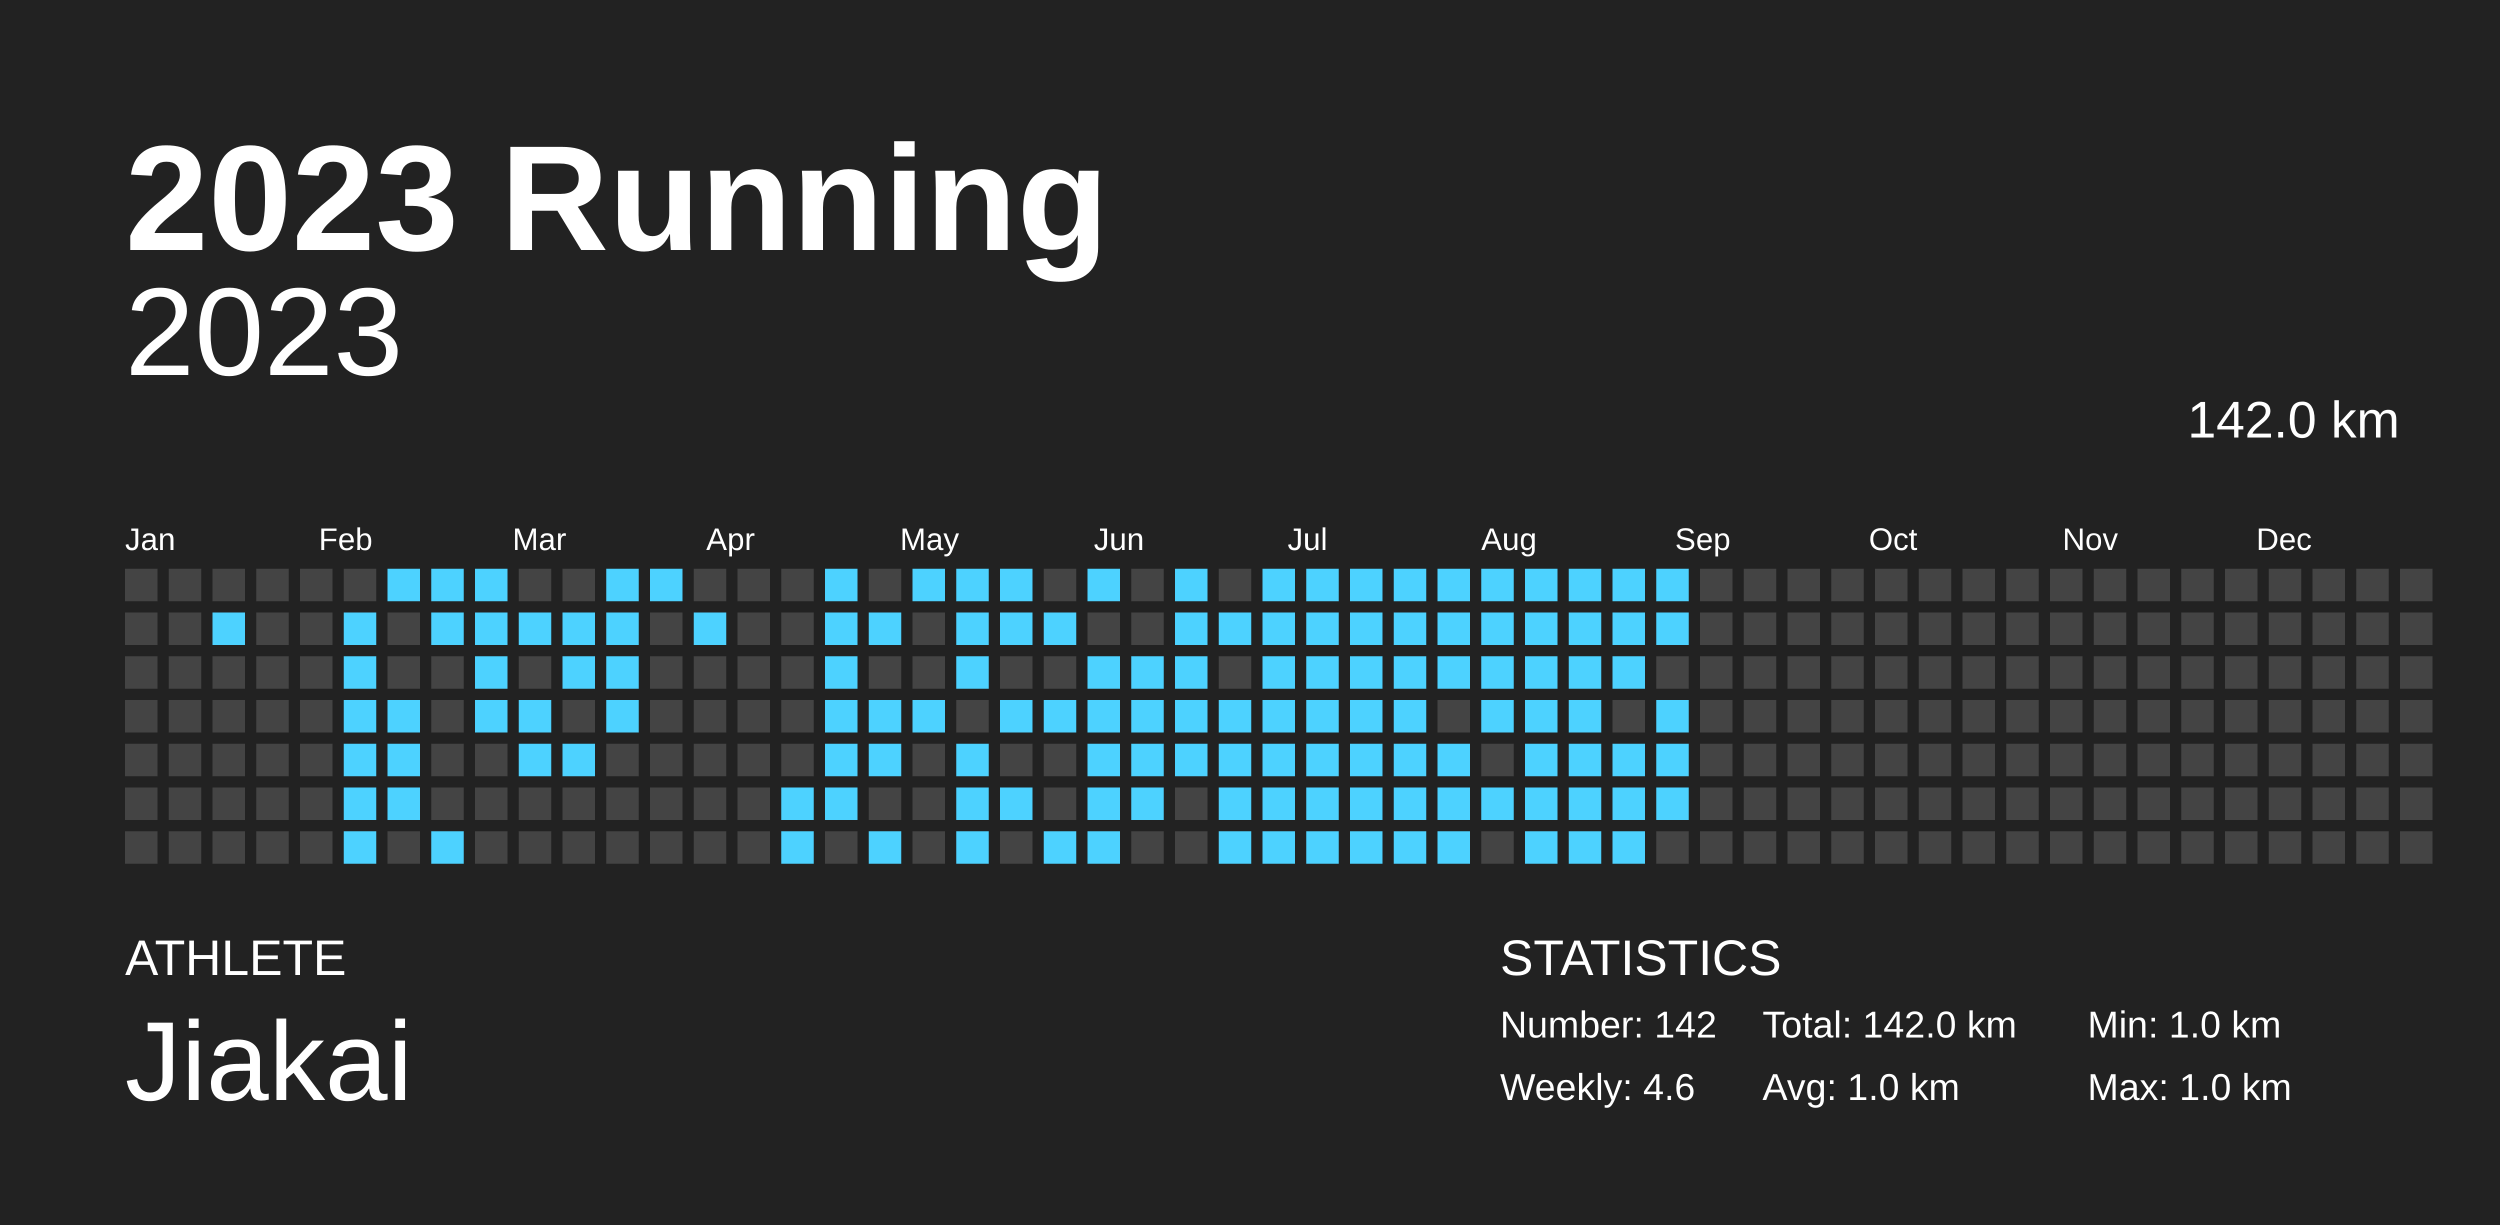
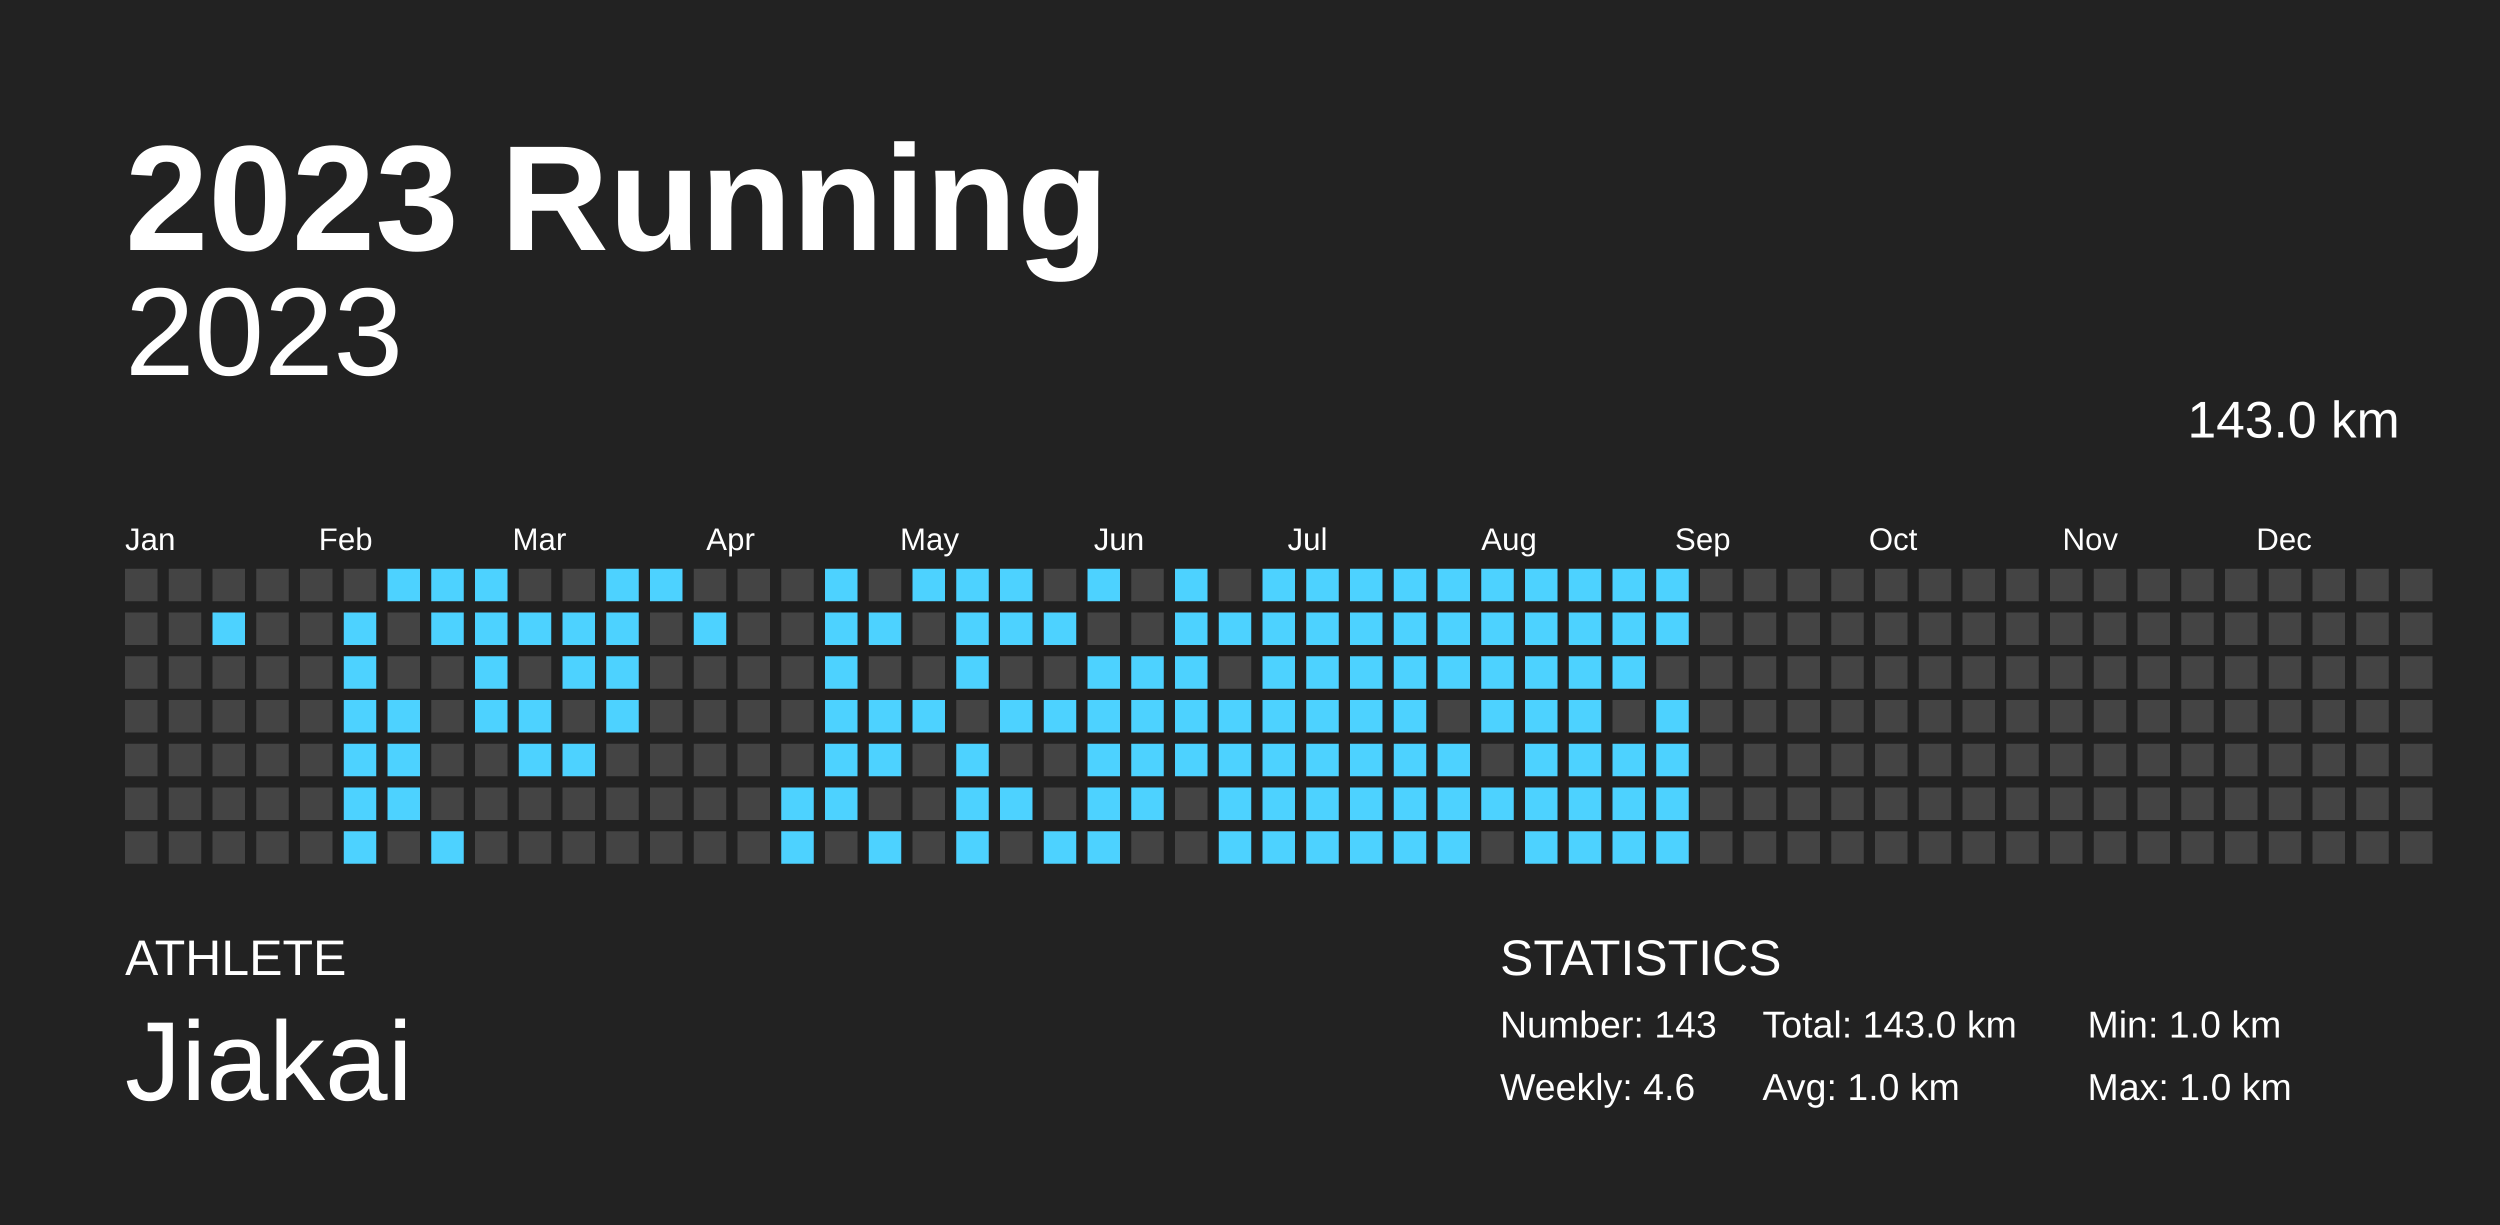
<svg xmlns="http://www.w3.org/2000/svg" baseProfile="full" height="98mm" version="1.1" viewBox="0,0,200,98" width="200mm">
  <defs />
  <rect fill="#222222" height="98" width="200" x="0" y="0" />
  <text fill="#FFFFFF" style="font-size:12px; font-family:Arial; font-weight:bold;" x="10" y="20">2023 Running</text>
  <text fill="#FFFFFF" style="font-size:4px; font-family:Arial" x="10" y="78">ATHLETE</text>
  <text fill="#FFFFFF" style="font-size:9px; font-family:Arial" x="10" y="88">Jiakai</text>
  <text fill="#FFFFFF" style="font-size:4px; font-family:Arial" x="120" y="78">STATISTICS</text>
-   <text fill="#FFFFFF" style="font-size:3px; font-family:Arial" x="120" y="83">Number: 142</text>
+   <text fill="#FFFFFF" style="font-size:3px; font-family:Arial" x="120" y="83">Number: 143</text>
  <text fill="#FFFFFF" style="font-size:3px; font-family:Arial" x="120" y="88">Weekly: 4.6</text>
-   <text fill="#FFFFFF" style="font-size:3px; font-family:Arial" x="141" y="83">Total: 142.0 km</text>
+   <text fill="#FFFFFF" style="font-size:3px; font-family:Arial" x="141" y="83">Total: 143.0 km</text>
  <text fill="#FFFFFF" style="font-size:3px; font-family:Arial" x="141" y="88">Avg: 1.0 km</text>
  <text fill="#FFFFFF" style="font-size:3px; font-family:Arial" x="167" y="83">Min: 1.0 km</text>
  <text fill="#FFFFFF" style="font-size:3px; font-family:Arial" x="167" y="88">Max: 1.0 km</text>
  <text alignment-baseline="hanging" fill="#FFFFFF" style="font-size:10.0px; font-family:Arial;" x="10" y="30">2023</text>
-   <text alignment-baseline="hanging" fill="#FFFFFF" style="font-size:4.125px; font-family:Arial;" x="175" y="35">142.0 km</text>
+   <text alignment-baseline="hanging" fill="#FFFFFF" style="font-size:4.125px; font-family:Arial;" x="175" y="35">143.0 km</text>
  <text fill="#FFFFFF" style="font-size:2.5px; font-family:Arial" x="10.0" y="44">Jan</text>
  <text fill="#FFFFFF" style="font-size:2.5px; font-family:Arial" x="25.5" y="44">Feb</text>
  <text fill="#FFFFFF" style="font-size:2.5px; font-family:Arial" x="41.0" y="44">Mar</text>
  <text fill="#FFFFFF" style="font-size:2.5px; font-family:Arial" x="56.5" y="44">Apr</text>
  <text fill="#FFFFFF" style="font-size:2.5px; font-family:Arial" x="72.0" y="44">May</text>
  <text fill="#FFFFFF" style="font-size:2.5px; font-family:Arial" x="87.5" y="44">Jun</text>
  <text fill="#FFFFFF" style="font-size:2.5px; font-family:Arial" x="103.0" y="44">Jul</text>
  <text fill="#FFFFFF" style="font-size:2.5px; font-family:Arial" x="118.5" y="44">Aug</text>
  <text fill="#FFFFFF" style="font-size:2.5px; font-family:Arial" x="134.0" y="44">Sep</text>
  <text fill="#FFFFFF" style="font-size:2.5px; font-family:Arial" x="149.5" y="44">Oct</text>
  <text fill="#FFFFFF" style="font-size:2.5px; font-family:Arial" x="165.0" y="44">Nov</text>
  <text fill="#FFFFFF" style="font-size:2.5px; font-family:Arial" x="180.5" y="44">Dec</text>
  <rect fill="#444444" height="2.6" width="2.6" x="10.0" y="45.5" />
  <rect fill="#444444" height="2.6" width="2.6" x="10.0" y="49.0" />
  <rect fill="#444444" height="2.6" width="2.6" x="10.0" y="52.5" />
  <rect fill="#444444" height="2.6" width="2.6" x="10.0" y="56.0" />
  <rect fill="#444444" height="2.6" width="2.6" x="10.0" y="59.5" />
  <rect fill="#444444" height="2.6" width="2.6" x="10.0" y="63.0" />
  <rect fill="#444444" height="2.6" width="2.6" x="10.0" y="66.5" />
  <rect fill="#444444" height="2.6" width="2.6" x="13.5" y="45.5" />
  <rect fill="#444444" height="2.6" width="2.6" x="13.5" y="49.0" />
  <rect fill="#444444" height="2.6" width="2.6" x="13.5" y="52.5" />
  <rect fill="#444444" height="2.6" width="2.6" x="13.5" y="56.0" />
  <rect fill="#444444" height="2.6" width="2.6" x="13.5" y="59.5" />
  <rect fill="#444444" height="2.6" width="2.6" x="13.5" y="63.0" />
  <rect fill="#444444" height="2.6" width="2.6" x="13.5" y="66.5" />
  <rect fill="#444444" height="2.6" width="2.6" x="17.0" y="45.5" />
  <rect fill="#4dd2ff" height="2.6" width="2.6" x="17.0" y="49.0" />
  <rect fill="#444444" height="2.6" width="2.6" x="17.0" y="52.5" />
  <rect fill="#444444" height="2.6" width="2.6" x="17.0" y="56.0" />
  <rect fill="#444444" height="2.6" width="2.6" x="17.0" y="59.5" />
  <rect fill="#444444" height="2.6" width="2.6" x="17.0" y="63.0" />
  <rect fill="#444444" height="2.6" width="2.6" x="17.0" y="66.5" />
  <rect fill="#444444" height="2.6" width="2.6" x="20.5" y="45.5" />
  <rect fill="#444444" height="2.6" width="2.6" x="20.5" y="49.0" />
  <rect fill="#444444" height="2.6" width="2.6" x="20.5" y="52.5" />
  <rect fill="#444444" height="2.6" width="2.6" x="20.5" y="56.0" />
  <rect fill="#444444" height="2.6" width="2.6" x="20.5" y="59.5" />
  <rect fill="#444444" height="2.6" width="2.6" x="20.5" y="63.0" />
  <rect fill="#444444" height="2.6" width="2.6" x="20.5" y="66.5" />
  <rect fill="#444444" height="2.6" width="2.6" x="24.0" y="45.5" />
  <rect fill="#444444" height="2.6" width="2.6" x="24.0" y="49.0" />
  <rect fill="#444444" height="2.6" width="2.6" x="24.0" y="52.5" />
  <rect fill="#444444" height="2.6" width="2.6" x="24.0" y="56.0" />
  <rect fill="#444444" height="2.6" width="2.6" x="24.0" y="59.5" />
  <rect fill="#444444" height="2.6" width="2.6" x="24.0" y="63.0" />
  <rect fill="#444444" height="2.6" width="2.6" x="24.0" y="66.5" />
  <rect fill="#444444" height="2.6" width="2.6" x="27.5" y="45.5" />
  <rect fill="#4dd2ff" height="2.6" width="2.6" x="27.5" y="49.0" />
  <rect fill="#4dd2ff" height="2.6" width="2.6" x="27.5" y="52.5" />
  <rect fill="#4dd2ff" height="2.6" width="2.6" x="27.5" y="56.0" />
  <rect fill="#4dd2ff" height="2.6" width="2.6" x="27.5" y="59.5" />
  <rect fill="#4dd2ff" height="2.6" width="2.6" x="27.5" y="63.0" />
  <rect fill="#4dd2ff" height="2.6" width="2.6" x="27.5" y="66.5" />
  <rect fill="#4dd2ff" height="2.6" width="2.6" x="31.0" y="45.5" />
  <rect fill="#444444" height="2.6" width="2.6" x="31.0" y="49.0" />
  <rect fill="#444444" height="2.6" width="2.6" x="31.0" y="52.5" />
  <rect fill="#4dd2ff" height="2.6" width="2.6" x="31.0" y="56.0" />
  <rect fill="#4dd2ff" height="2.6" width="2.6" x="31.0" y="59.5" />
  <rect fill="#4dd2ff" height="2.6" width="2.6" x="31.0" y="63.0" />
  <rect fill="#444444" height="2.6" width="2.6" x="31.0" y="66.5" />
  <rect fill="#4dd2ff" height="2.6" width="2.6" x="34.5" y="45.5" />
  <rect fill="#4dd2ff" height="2.6" width="2.6" x="34.5" y="49.0" />
  <rect fill="#444444" height="2.6" width="2.6" x="34.5" y="52.5" />
  <rect fill="#444444" height="2.6" width="2.6" x="34.5" y="56.0" />
  <rect fill="#444444" height="2.6" width="2.6" x="34.5" y="59.5" />
  <rect fill="#444444" height="2.6" width="2.6" x="34.5" y="63.0" />
  <rect fill="#4dd2ff" height="2.6" width="2.6" x="34.5" y="66.5" />
  <rect fill="#4dd2ff" height="2.6" width="2.6" x="38.0" y="45.5" />
  <rect fill="#4dd2ff" height="2.6" width="2.6" x="38.0" y="49.0" />
  <rect fill="#4dd2ff" height="2.6" width="2.6" x="38.0" y="52.5" />
  <rect fill="#4dd2ff" height="2.6" width="2.6" x="38.0" y="56.0" />
  <rect fill="#444444" height="2.6" width="2.6" x="38.0" y="59.5" />
  <rect fill="#444444" height="2.6" width="2.6" x="38.0" y="63.0" />
  <rect fill="#444444" height="2.6" width="2.6" x="38.0" y="66.5" />
  <rect fill="#444444" height="2.6" width="2.6" x="41.5" y="45.5" />
  <rect fill="#4dd2ff" height="2.6" width="2.6" x="41.5" y="49.0" />
  <rect fill="#444444" height="2.6" width="2.6" x="41.5" y="52.5" />
  <rect fill="#4dd2ff" height="2.6" width="2.6" x="41.5" y="56.0" />
  <rect fill="#4dd2ff" height="2.6" width="2.6" x="41.5" y="59.5" />
  <rect fill="#444444" height="2.6" width="2.6" x="41.5" y="63.0" />
  <rect fill="#444444" height="2.6" width="2.6" x="41.5" y="66.5" />
  <rect fill="#444444" height="2.6" width="2.6" x="45.0" y="45.5" />
  <rect fill="#4dd2ff" height="2.6" width="2.6" x="45.0" y="49.0" />
  <rect fill="#4dd2ff" height="2.6" width="2.6" x="45.0" y="52.5" />
  <rect fill="#444444" height="2.6" width="2.6" x="45.0" y="56.0" />
  <rect fill="#4dd2ff" height="2.6" width="2.6" x="45.0" y="59.5" />
  <rect fill="#444444" height="2.6" width="2.6" x="45.0" y="63.0" />
  <rect fill="#444444" height="2.6" width="2.6" x="45.0" y="66.5" />
  <rect fill="#4dd2ff" height="2.6" width="2.6" x="48.5" y="45.5" />
  <rect fill="#4dd2ff" height="2.6" width="2.6" x="48.5" y="49.0" />
  <rect fill="#4dd2ff" height="2.6" width="2.6" x="48.5" y="52.5" />
  <rect fill="#4dd2ff" height="2.6" width="2.6" x="48.5" y="56.0" />
  <rect fill="#444444" height="2.6" width="2.6" x="48.5" y="59.5" />
  <rect fill="#444444" height="2.6" width="2.6" x="48.5" y="63.0" />
  <rect fill="#444444" height="2.6" width="2.6" x="48.5" y="66.5" />
  <rect fill="#4dd2ff" height="2.6" width="2.6" x="52.0" y="45.5" />
  <rect fill="#444444" height="2.6" width="2.6" x="52.0" y="49.0" />
  <rect fill="#444444" height="2.6" width="2.6" x="52.0" y="52.5" />
  <rect fill="#444444" height="2.6" width="2.6" x="52.0" y="56.0" />
  <rect fill="#444444" height="2.6" width="2.6" x="52.0" y="59.5" />
  <rect fill="#444444" height="2.6" width="2.6" x="52.0" y="63.0" />
  <rect fill="#444444" height="2.6" width="2.6" x="52.0" y="66.5" />
  <rect fill="#444444" height="2.6" width="2.6" x="55.5" y="45.5" />
  <rect fill="#4dd2ff" height="2.6" width="2.6" x="55.5" y="49.0" />
  <rect fill="#444444" height="2.6" width="2.6" x="55.5" y="52.5" />
  <rect fill="#444444" height="2.6" width="2.6" x="55.5" y="56.0" />
  <rect fill="#444444" height="2.6" width="2.6" x="55.5" y="59.5" />
  <rect fill="#444444" height="2.6" width="2.6" x="55.5" y="63.0" />
  <rect fill="#444444" height="2.6" width="2.6" x="55.5" y="66.5" />
  <rect fill="#444444" height="2.6" width="2.6" x="59.0" y="45.5" />
  <rect fill="#444444" height="2.6" width="2.6" x="59.0" y="49.0" />
  <rect fill="#444444" height="2.6" width="2.6" x="59.0" y="52.5" />
  <rect fill="#444444" height="2.6" width="2.6" x="59.0" y="56.0" />
  <rect fill="#444444" height="2.6" width="2.6" x="59.0" y="59.5" />
  <rect fill="#444444" height="2.6" width="2.6" x="59.0" y="63.0" />
  <rect fill="#444444" height="2.6" width="2.6" x="59.0" y="66.5" />
  <rect fill="#444444" height="2.6" width="2.6" x="62.5" y="45.5" />
  <rect fill="#444444" height="2.6" width="2.6" x="62.5" y="49.0" />
  <rect fill="#444444" height="2.6" width="2.6" x="62.5" y="52.5" />
  <rect fill="#444444" height="2.6" width="2.6" x="62.5" y="56.0" />
  <rect fill="#444444" height="2.6" width="2.6" x="62.5" y="59.5" />
  <rect fill="#4dd2ff" height="2.6" width="2.6" x="62.5" y="63.0" />
  <rect fill="#4dd2ff" height="2.6" width="2.6" x="62.5" y="66.5" />
  <rect fill="#4dd2ff" height="2.6" width="2.6" x="66.0" y="45.5" />
  <rect fill="#4dd2ff" height="2.6" width="2.6" x="66.0" y="49.0" />
  <rect fill="#4dd2ff" height="2.6" width="2.6" x="66.0" y="52.5" />
  <rect fill="#4dd2ff" height="2.6" width="2.6" x="66.0" y="56.0" />
  <rect fill="#4dd2ff" height="2.6" width="2.6" x="66.0" y="59.5" />
  <rect fill="#4dd2ff" height="2.6" width="2.6" x="66.0" y="63.0" />
  <rect fill="#444444" height="2.6" width="2.6" x="66.0" y="66.5" />
  <rect fill="#444444" height="2.6" width="2.6" x="69.5" y="45.5" />
  <rect fill="#4dd2ff" height="2.6" width="2.6" x="69.5" y="49.0" />
  <rect fill="#444444" height="2.6" width="2.6" x="69.5" y="52.5" />
  <rect fill="#4dd2ff" height="2.6" width="2.6" x="69.5" y="56.0" />
  <rect fill="#4dd2ff" height="2.6" width="2.6" x="69.5" y="59.5" />
  <rect fill="#444444" height="2.6" width="2.6" x="69.5" y="63.0" />
  <rect fill="#4dd2ff" height="2.6" width="2.6" x="69.5" y="66.5" />
  <rect fill="#4dd2ff" height="2.6" width="2.6" x="73.0" y="45.5" />
  <rect fill="#444444" height="2.6" width="2.6" x="73.0" y="49.0" />
  <rect fill="#444444" height="2.6" width="2.6" x="73.0" y="52.5" />
  <rect fill="#4dd2ff" height="2.6" width="2.6" x="73.0" y="56.0" />
  <rect fill="#444444" height="2.6" width="2.6" x="73.0" y="59.5" />
  <rect fill="#444444" height="2.6" width="2.6" x="73.0" y="63.0" />
  <rect fill="#444444" height="2.6" width="2.6" x="73.0" y="66.5" />
  <rect fill="#4dd2ff" height="2.6" width="2.6" x="76.5" y="45.5" />
  <rect fill="#4dd2ff" height="2.6" width="2.6" x="76.5" y="49.0" />
  <rect fill="#4dd2ff" height="2.6" width="2.6" x="76.5" y="52.5" />
  <rect fill="#444444" height="2.6" width="2.6" x="76.5" y="56.0" />
  <rect fill="#4dd2ff" height="2.6" width="2.6" x="76.5" y="59.5" />
  <rect fill="#4dd2ff" height="2.6" width="2.6" x="76.5" y="63.0" />
  <rect fill="#4dd2ff" height="2.6" width="2.6" x="76.5" y="66.5" />
  <rect fill="#4dd2ff" height="2.6" width="2.6" x="80.0" y="45.5" />
  <rect fill="#4dd2ff" height="2.6" width="2.6" x="80.0" y="49.0" />
  <rect fill="#444444" height="2.6" width="2.6" x="80.0" y="52.5" />
  <rect fill="#4dd2ff" height="2.6" width="2.6" x="80.0" y="56.0" />
  <rect fill="#444444" height="2.6" width="2.6" x="80.0" y="59.5" />
  <rect fill="#4dd2ff" height="2.6" width="2.6" x="80.0" y="63.0" />
  <rect fill="#444444" height="2.6" width="2.6" x="80.0" y="66.5" />
  <rect fill="#444444" height="2.6" width="2.6" x="83.5" y="45.5" />
  <rect fill="#4dd2ff" height="2.6" width="2.6" x="83.5" y="49.0" />
  <rect fill="#444444" height="2.6" width="2.6" x="83.5" y="52.5" />
  <rect fill="#4dd2ff" height="2.6" width="2.6" x="83.5" y="56.0" />
  <rect fill="#444444" height="2.6" width="2.6" x="83.5" y="59.5" />
  <rect fill="#444444" height="2.6" width="2.6" x="83.5" y="63.0" />
  <rect fill="#4dd2ff" height="2.6" width="2.6" x="83.5" y="66.5" />
  <rect fill="#4dd2ff" height="2.6" width="2.6" x="87.0" y="45.5" />
  <rect fill="#444444" height="2.6" width="2.6" x="87.0" y="49.0" />
  <rect fill="#4dd2ff" height="2.6" width="2.6" x="87.0" y="52.5" />
  <rect fill="#4dd2ff" height="2.6" width="2.6" x="87.0" y="56.0" />
  <rect fill="#4dd2ff" height="2.6" width="2.6" x="87.0" y="59.5" />
  <rect fill="#4dd2ff" height="2.6" width="2.6" x="87.0" y="63.0" />
  <rect fill="#4dd2ff" height="2.6" width="2.6" x="87.0" y="66.5" />
  <rect fill="#444444" height="2.6" width="2.6" x="90.5" y="45.5" />
  <rect fill="#444444" height="2.6" width="2.6" x="90.5" y="49.0" />
  <rect fill="#4dd2ff" height="2.6" width="2.6" x="90.5" y="52.5" />
  <rect fill="#4dd2ff" height="2.6" width="2.6" x="90.5" y="56.0" />
  <rect fill="#4dd2ff" height="2.6" width="2.6" x="90.5" y="59.5" />
  <rect fill="#4dd2ff" height="2.6" width="2.6" x="90.5" y="63.0" />
  <rect fill="#444444" height="2.6" width="2.6" x="90.5" y="66.5" />
  <rect fill="#4dd2ff" height="2.6" width="2.6" x="94.0" y="45.5" />
  <rect fill="#4dd2ff" height="2.6" width="2.6" x="94.0" y="49.0" />
  <rect fill="#4dd2ff" height="2.6" width="2.6" x="94.0" y="52.5" />
  <rect fill="#4dd2ff" height="2.6" width="2.6" x="94.0" y="56.0" />
  <rect fill="#4dd2ff" height="2.6" width="2.6" x="94.0" y="59.5" />
  <rect fill="#444444" height="2.6" width="2.6" x="94.0" y="63.0" />
  <rect fill="#444444" height="2.6" width="2.6" x="94.0" y="66.5" />
  <rect fill="#444444" height="2.6" width="2.6" x="97.5" y="45.5" />
  <rect fill="#4dd2ff" height="2.6" width="2.6" x="97.5" y="49.0" />
  <rect fill="#444444" height="2.6" width="2.6" x="97.5" y="52.5" />
  <rect fill="#4dd2ff" height="2.6" width="2.6" x="97.5" y="56.0" />
  <rect fill="#4dd2ff" height="2.6" width="2.6" x="97.5" y="59.5" />
  <rect fill="#4dd2ff" height="2.6" width="2.6" x="97.5" y="63.0" />
  <rect fill="#4dd2ff" height="2.6" width="2.6" x="97.5" y="66.5" />
  <rect fill="#4dd2ff" height="2.6" width="2.6" x="101.0" y="45.5" />
  <rect fill="#4dd2ff" height="2.6" width="2.6" x="101.0" y="49.0" />
  <rect fill="#4dd2ff" height="2.6" width="2.6" x="101.0" y="52.5" />
  <rect fill="#4dd2ff" height="2.6" width="2.6" x="101.0" y="56.0" />
  <rect fill="#4dd2ff" height="2.6" width="2.6" x="101.0" y="59.5" />
  <rect fill="#4dd2ff" height="2.6" width="2.6" x="101.0" y="63.0" />
  <rect fill="#4dd2ff" height="2.6" width="2.6" x="101.0" y="66.5" />
  <rect fill="#4dd2ff" height="2.6" width="2.6" x="104.5" y="45.5" />
  <rect fill="#4dd2ff" height="2.6" width="2.6" x="104.5" y="49.0" />
  <rect fill="#4dd2ff" height="2.6" width="2.6" x="104.5" y="52.5" />
  <rect fill="#4dd2ff" height="2.6" width="2.6" x="104.5" y="56.0" />
  <rect fill="#4dd2ff" height="2.6" width="2.6" x="104.5" y="59.5" />
  <rect fill="#4dd2ff" height="2.6" width="2.6" x="104.5" y="63.0" />
  <rect fill="#4dd2ff" height="2.6" width="2.6" x="104.5" y="66.5" />
  <rect fill="#4dd2ff" height="2.6" width="2.6" x="108.0" y="45.5" />
  <rect fill="#4dd2ff" height="2.6" width="2.6" x="108.0" y="49.0" />
  <rect fill="#4dd2ff" height="2.6" width="2.6" x="108.0" y="52.5" />
  <rect fill="#4dd2ff" height="2.6" width="2.6" x="108.0" y="56.0" />
  <rect fill="#4dd2ff" height="2.6" width="2.6" x="108.0" y="59.5" />
  <rect fill="#4dd2ff" height="2.6" width="2.6" x="108.0" y="63.0" />
  <rect fill="#4dd2ff" height="2.6" width="2.6" x="108.0" y="66.5" />
  <rect fill="#4dd2ff" height="2.6" width="2.6" x="111.5" y="45.5" />
  <rect fill="#4dd2ff" height="2.6" width="2.6" x="111.5" y="49.0" />
  <rect fill="#4dd2ff" height="2.6" width="2.6" x="111.5" y="52.5" />
  <rect fill="#4dd2ff" height="2.6" width="2.6" x="111.5" y="56.0" />
  <rect fill="#4dd2ff" height="2.6" width="2.6" x="111.5" y="59.5" />
  <rect fill="#4dd2ff" height="2.6" width="2.6" x="111.5" y="63.0" />
  <rect fill="#4dd2ff" height="2.6" width="2.6" x="111.5" y="66.5" />
  <rect fill="#4dd2ff" height="2.6" width="2.6" x="115.0" y="45.5" />
  <rect fill="#4dd2ff" height="2.6" width="2.6" x="115.0" y="49.0" />
  <rect fill="#4dd2ff" height="2.6" width="2.6" x="115.0" y="52.5" />
  <rect fill="#444444" height="2.6" width="2.6" x="115.0" y="56.0" />
  <rect fill="#4dd2ff" height="2.6" width="2.6" x="115.0" y="59.5" />
  <rect fill="#4dd2ff" height="2.6" width="2.6" x="115.0" y="63.0" />
  <rect fill="#4dd2ff" height="2.6" width="2.6" x="115.0" y="66.5" />
  <rect fill="#4dd2ff" height="2.6" width="2.6" x="118.5" y="45.5" />
  <rect fill="#4dd2ff" height="2.6" width="2.6" x="118.5" y="49.0" />
  <rect fill="#4dd2ff" height="2.6" width="2.6" x="118.5" y="52.5" />
  <rect fill="#4dd2ff" height="2.6" width="2.6" x="118.5" y="56.0" />
  <rect fill="#444444" height="2.6" width="2.6" x="118.5" y="59.5" />
  <rect fill="#4dd2ff" height="2.6" width="2.6" x="118.5" y="63.0" />
  <rect fill="#444444" height="2.6" width="2.6" x="118.5" y="66.5" />
  <rect fill="#4dd2ff" height="2.6" width="2.6" x="122.0" y="45.5" />
  <rect fill="#4dd2ff" height="2.6" width="2.6" x="122.0" y="49.0" />
  <rect fill="#4dd2ff" height="2.6" width="2.6" x="122.0" y="52.5" />
  <rect fill="#4dd2ff" height="2.6" width="2.6" x="122.0" y="56.0" />
  <rect fill="#4dd2ff" height="2.6" width="2.6" x="122.0" y="59.5" />
  <rect fill="#4dd2ff" height="2.6" width="2.6" x="122.0" y="63.0" />
  <rect fill="#4dd2ff" height="2.6" width="2.6" x="122.0" y="66.5" />
  <rect fill="#4dd2ff" height="2.6" width="2.6" x="125.5" y="45.5" />
  <rect fill="#4dd2ff" height="2.6" width="2.6" x="125.5" y="49.0" />
  <rect fill="#4dd2ff" height="2.6" width="2.6" x="125.5" y="52.5" />
  <rect fill="#4dd2ff" height="2.6" width="2.6" x="125.5" y="56.0" />
  <rect fill="#4dd2ff" height="2.6" width="2.6" x="125.5" y="59.5" />
  <rect fill="#4dd2ff" height="2.6" width="2.6" x="125.5" y="63.0" />
  <rect fill="#4dd2ff" height="2.6" width="2.6" x="125.5" y="66.5" />
  <rect fill="#4dd2ff" height="2.6" width="2.6" x="129.0" y="45.5" />
  <rect fill="#4dd2ff" height="2.6" width="2.6" x="129.0" y="49.0" />
  <rect fill="#4dd2ff" height="2.6" width="2.6" x="129.0" y="52.5" />
  <rect fill="#444444" height="2.6" width="2.6" x="129.0" y="56.0" />
  <rect fill="#4dd2ff" height="2.6" width="2.6" x="129.0" y="59.5" />
  <rect fill="#4dd2ff" height="2.6" width="2.6" x="129.0" y="63.0" />
  <rect fill="#4dd2ff" height="2.6" width="2.6" x="129.0" y="66.5" />
  <rect fill="#4dd2ff" height="2.6" width="2.6" x="132.5" y="45.5" />
  <rect fill="#4dd2ff" height="2.6" width="2.6" x="132.5" y="49.0" />
  <rect fill="#444444" height="2.6" width="2.6" x="132.5" y="52.5" />
  <rect fill="#4dd2ff" height="2.6" width="2.6" x="132.5" y="56.0" />
  <rect fill="#4dd2ff" height="2.6" width="2.6" x="132.5" y="59.5" />
  <rect fill="#4dd2ff" height="2.6" width="2.6" x="132.5" y="63.0" />
-   <rect fill="#444444" height="2.6" width="2.6" x="132.5" y="66.5" />
+   <rect fill="#4dd2ff" height="2.6" width="2.6" x="132.5" y="66.5" />
  <rect fill="#444444" height="2.6" width="2.6" x="136.0" y="45.5" />
  <rect fill="#444444" height="2.6" width="2.6" x="136.0" y="49.0" />
  <rect fill="#444444" height="2.6" width="2.6" x="136.0" y="52.5" />
  <rect fill="#444444" height="2.6" width="2.6" x="136.0" y="56.0" />
  <rect fill="#444444" height="2.6" width="2.6" x="136.0" y="59.5" />
  <rect fill="#444444" height="2.6" width="2.6" x="136.0" y="63.0" />
  <rect fill="#444444" height="2.6" width="2.6" x="136.0" y="66.5" />
  <rect fill="#444444" height="2.6" width="2.6" x="139.5" y="45.5" />
  <rect fill="#444444" height="2.6" width="2.6" x="139.5" y="49.0" />
  <rect fill="#444444" height="2.6" width="2.6" x="139.5" y="52.5" />
  <rect fill="#444444" height="2.6" width="2.6" x="139.5" y="56.0" />
  <rect fill="#444444" height="2.6" width="2.6" x="139.5" y="59.5" />
  <rect fill="#444444" height="2.6" width="2.6" x="139.5" y="63.0" />
  <rect fill="#444444" height="2.6" width="2.6" x="139.5" y="66.5" />
  <rect fill="#444444" height="2.6" width="2.6" x="143.0" y="45.5" />
  <rect fill="#444444" height="2.6" width="2.6" x="143.0" y="49.0" />
  <rect fill="#444444" height="2.6" width="2.6" x="143.0" y="52.5" />
  <rect fill="#444444" height="2.6" width="2.6" x="143.0" y="56.0" />
  <rect fill="#444444" height="2.6" width="2.6" x="143.0" y="59.5" />
  <rect fill="#444444" height="2.6" width="2.6" x="143.0" y="63.0" />
  <rect fill="#444444" height="2.6" width="2.6" x="143.0" y="66.5" />
  <rect fill="#444444" height="2.6" width="2.6" x="146.5" y="45.5" />
  <rect fill="#444444" height="2.6" width="2.6" x="146.5" y="49.0" />
  <rect fill="#444444" height="2.6" width="2.6" x="146.5" y="52.5" />
  <rect fill="#444444" height="2.6" width="2.6" x="146.5" y="56.0" />
  <rect fill="#444444" height="2.6" width="2.6" x="146.5" y="59.5" />
  <rect fill="#444444" height="2.6" width="2.6" x="146.5" y="63.0" />
  <rect fill="#444444" height="2.6" width="2.6" x="146.5" y="66.5" />
  <rect fill="#444444" height="2.6" width="2.6" x="150.0" y="45.5" />
  <rect fill="#444444" height="2.6" width="2.6" x="150.0" y="49.0" />
  <rect fill="#444444" height="2.6" width="2.6" x="150.0" y="52.5" />
  <rect fill="#444444" height="2.6" width="2.6" x="150.0" y="56.0" />
  <rect fill="#444444" height="2.6" width="2.6" x="150.0" y="59.5" />
  <rect fill="#444444" height="2.6" width="2.6" x="150.0" y="63.0" />
  <rect fill="#444444" height="2.6" width="2.6" x="150.0" y="66.5" />
  <rect fill="#444444" height="2.6" width="2.6" x="153.5" y="45.5" />
  <rect fill="#444444" height="2.6" width="2.6" x="153.5" y="49.0" />
  <rect fill="#444444" height="2.6" width="2.6" x="153.5" y="52.5" />
  <rect fill="#444444" height="2.6" width="2.6" x="153.5" y="56.0" />
  <rect fill="#444444" height="2.6" width="2.6" x="153.5" y="59.5" />
  <rect fill="#444444" height="2.6" width="2.6" x="153.5" y="63.0" />
  <rect fill="#444444" height="2.6" width="2.6" x="153.5" y="66.5" />
  <rect fill="#444444" height="2.6" width="2.6" x="157.0" y="45.5" />
  <rect fill="#444444" height="2.6" width="2.6" x="157.0" y="49.0" />
  <rect fill="#444444" height="2.6" width="2.6" x="157.0" y="52.5" />
  <rect fill="#444444" height="2.6" width="2.6" x="157.0" y="56.0" />
  <rect fill="#444444" height="2.6" width="2.6" x="157.0" y="59.5" />
  <rect fill="#444444" height="2.6" width="2.6" x="157.0" y="63.0" />
  <rect fill="#444444" height="2.6" width="2.6" x="157.0" y="66.5" />
  <rect fill="#444444" height="2.6" width="2.6" x="160.5" y="45.5" />
  <rect fill="#444444" height="2.6" width="2.6" x="160.5" y="49.0" />
  <rect fill="#444444" height="2.6" width="2.6" x="160.5" y="52.5" />
  <rect fill="#444444" height="2.6" width="2.6" x="160.5" y="56.0" />
  <rect fill="#444444" height="2.6" width="2.6" x="160.5" y="59.5" />
  <rect fill="#444444" height="2.6" width="2.6" x="160.5" y="63.0" />
  <rect fill="#444444" height="2.6" width="2.6" x="160.5" y="66.5" />
  <rect fill="#444444" height="2.6" width="2.6" x="164.0" y="45.5" />
  <rect fill="#444444" height="2.6" width="2.6" x="164.0" y="49.0" />
  <rect fill="#444444" height="2.6" width="2.6" x="164.0" y="52.5" />
  <rect fill="#444444" height="2.6" width="2.6" x="164.0" y="56.0" />
  <rect fill="#444444" height="2.6" width="2.6" x="164.0" y="59.5" />
  <rect fill="#444444" height="2.6" width="2.6" x="164.0" y="63.0" />
  <rect fill="#444444" height="2.6" width="2.6" x="164.0" y="66.5" />
  <rect fill="#444444" height="2.6" width="2.6" x="167.5" y="45.5" />
  <rect fill="#444444" height="2.6" width="2.6" x="167.5" y="49.0" />
  <rect fill="#444444" height="2.6" width="2.6" x="167.5" y="52.5" />
  <rect fill="#444444" height="2.6" width="2.6" x="167.5" y="56.0" />
  <rect fill="#444444" height="2.6" width="2.6" x="167.5" y="59.5" />
  <rect fill="#444444" height="2.6" width="2.6" x="167.5" y="63.0" />
  <rect fill="#444444" height="2.6" width="2.6" x="167.5" y="66.5" />
  <rect fill="#444444" height="2.6" width="2.6" x="171.0" y="45.5" />
  <rect fill="#444444" height="2.6" width="2.6" x="171.0" y="49.0" />
  <rect fill="#444444" height="2.6" width="2.6" x="171.0" y="52.5" />
  <rect fill="#444444" height="2.6" width="2.6" x="171.0" y="56.0" />
  <rect fill="#444444" height="2.6" width="2.6" x="171.0" y="59.5" />
  <rect fill="#444444" height="2.6" width="2.6" x="171.0" y="63.0" />
  <rect fill="#444444" height="2.6" width="2.6" x="171.0" y="66.5" />
  <rect fill="#444444" height="2.6" width="2.6" x="174.5" y="45.5" />
  <rect fill="#444444" height="2.6" width="2.6" x="174.5" y="49.0" />
  <rect fill="#444444" height="2.6" width="2.6" x="174.5" y="52.5" />
  <rect fill="#444444" height="2.6" width="2.6" x="174.5" y="56.0" />
  <rect fill="#444444" height="2.6" width="2.6" x="174.5" y="59.5" />
  <rect fill="#444444" height="2.6" width="2.6" x="174.5" y="63.0" />
  <rect fill="#444444" height="2.6" width="2.6" x="174.5" y="66.5" />
  <rect fill="#444444" height="2.6" width="2.6" x="178.0" y="45.5" />
  <rect fill="#444444" height="2.6" width="2.6" x="178.0" y="49.0" />
  <rect fill="#444444" height="2.6" width="2.6" x="178.0" y="52.5" />
  <rect fill="#444444" height="2.6" width="2.6" x="178.0" y="56.0" />
  <rect fill="#444444" height="2.6" width="2.6" x="178.0" y="59.5" />
  <rect fill="#444444" height="2.6" width="2.6" x="178.0" y="63.0" />
  <rect fill="#444444" height="2.6" width="2.6" x="178.0" y="66.5" />
  <rect fill="#444444" height="2.6" width="2.6" x="181.5" y="45.5" />
  <rect fill="#444444" height="2.6" width="2.6" x="181.5" y="49.0" />
  <rect fill="#444444" height="2.6" width="2.6" x="181.5" y="52.5" />
  <rect fill="#444444" height="2.6" width="2.6" x="181.5" y="56.0" />
  <rect fill="#444444" height="2.6" width="2.6" x="181.5" y="59.5" />
  <rect fill="#444444" height="2.6" width="2.6" x="181.5" y="63.0" />
  <rect fill="#444444" height="2.6" width="2.6" x="181.5" y="66.5" />
  <rect fill="#444444" height="2.6" width="2.6" x="185.0" y="45.5" />
  <rect fill="#444444" height="2.6" width="2.6" x="185.0" y="49.0" />
  <rect fill="#444444" height="2.6" width="2.6" x="185.0" y="52.5" />
  <rect fill="#444444" height="2.6" width="2.6" x="185.0" y="56.0" />
  <rect fill="#444444" height="2.6" width="2.6" x="185.0" y="59.5" />
  <rect fill="#444444" height="2.6" width="2.6" x="185.0" y="63.0" />
  <rect fill="#444444" height="2.6" width="2.6" x="185.0" y="66.5" />
  <rect fill="#444444" height="2.6" width="2.6" x="188.5" y="45.5" />
  <rect fill="#444444" height="2.6" width="2.6" x="188.5" y="49.0" />
  <rect fill="#444444" height="2.6" width="2.6" x="188.5" y="52.5" />
  <rect fill="#444444" height="2.6" width="2.6" x="188.5" y="56.0" />
  <rect fill="#444444" height="2.6" width="2.6" x="188.5" y="59.5" />
  <rect fill="#444444" height="2.6" width="2.6" x="188.5" y="63.0" />
  <rect fill="#444444" height="2.6" width="2.6" x="188.5" y="66.5" />
  <rect fill="#444444" height="2.6" width="2.6" x="192.0" y="45.5" />
  <rect fill="#444444" height="2.6" width="2.6" x="192.0" y="49.0" />
  <rect fill="#444444" height="2.6" width="2.6" x="192.0" y="52.5" />
  <rect fill="#444444" height="2.6" width="2.6" x="192.0" y="56.0" />
  <rect fill="#444444" height="2.6" width="2.6" x="192.0" y="59.5" />
  <rect fill="#444444" height="2.6" width="2.6" x="192.0" y="63.0" />
  <rect fill="#444444" height="2.6" width="2.6" x="192.0" y="66.5" />
</svg>
